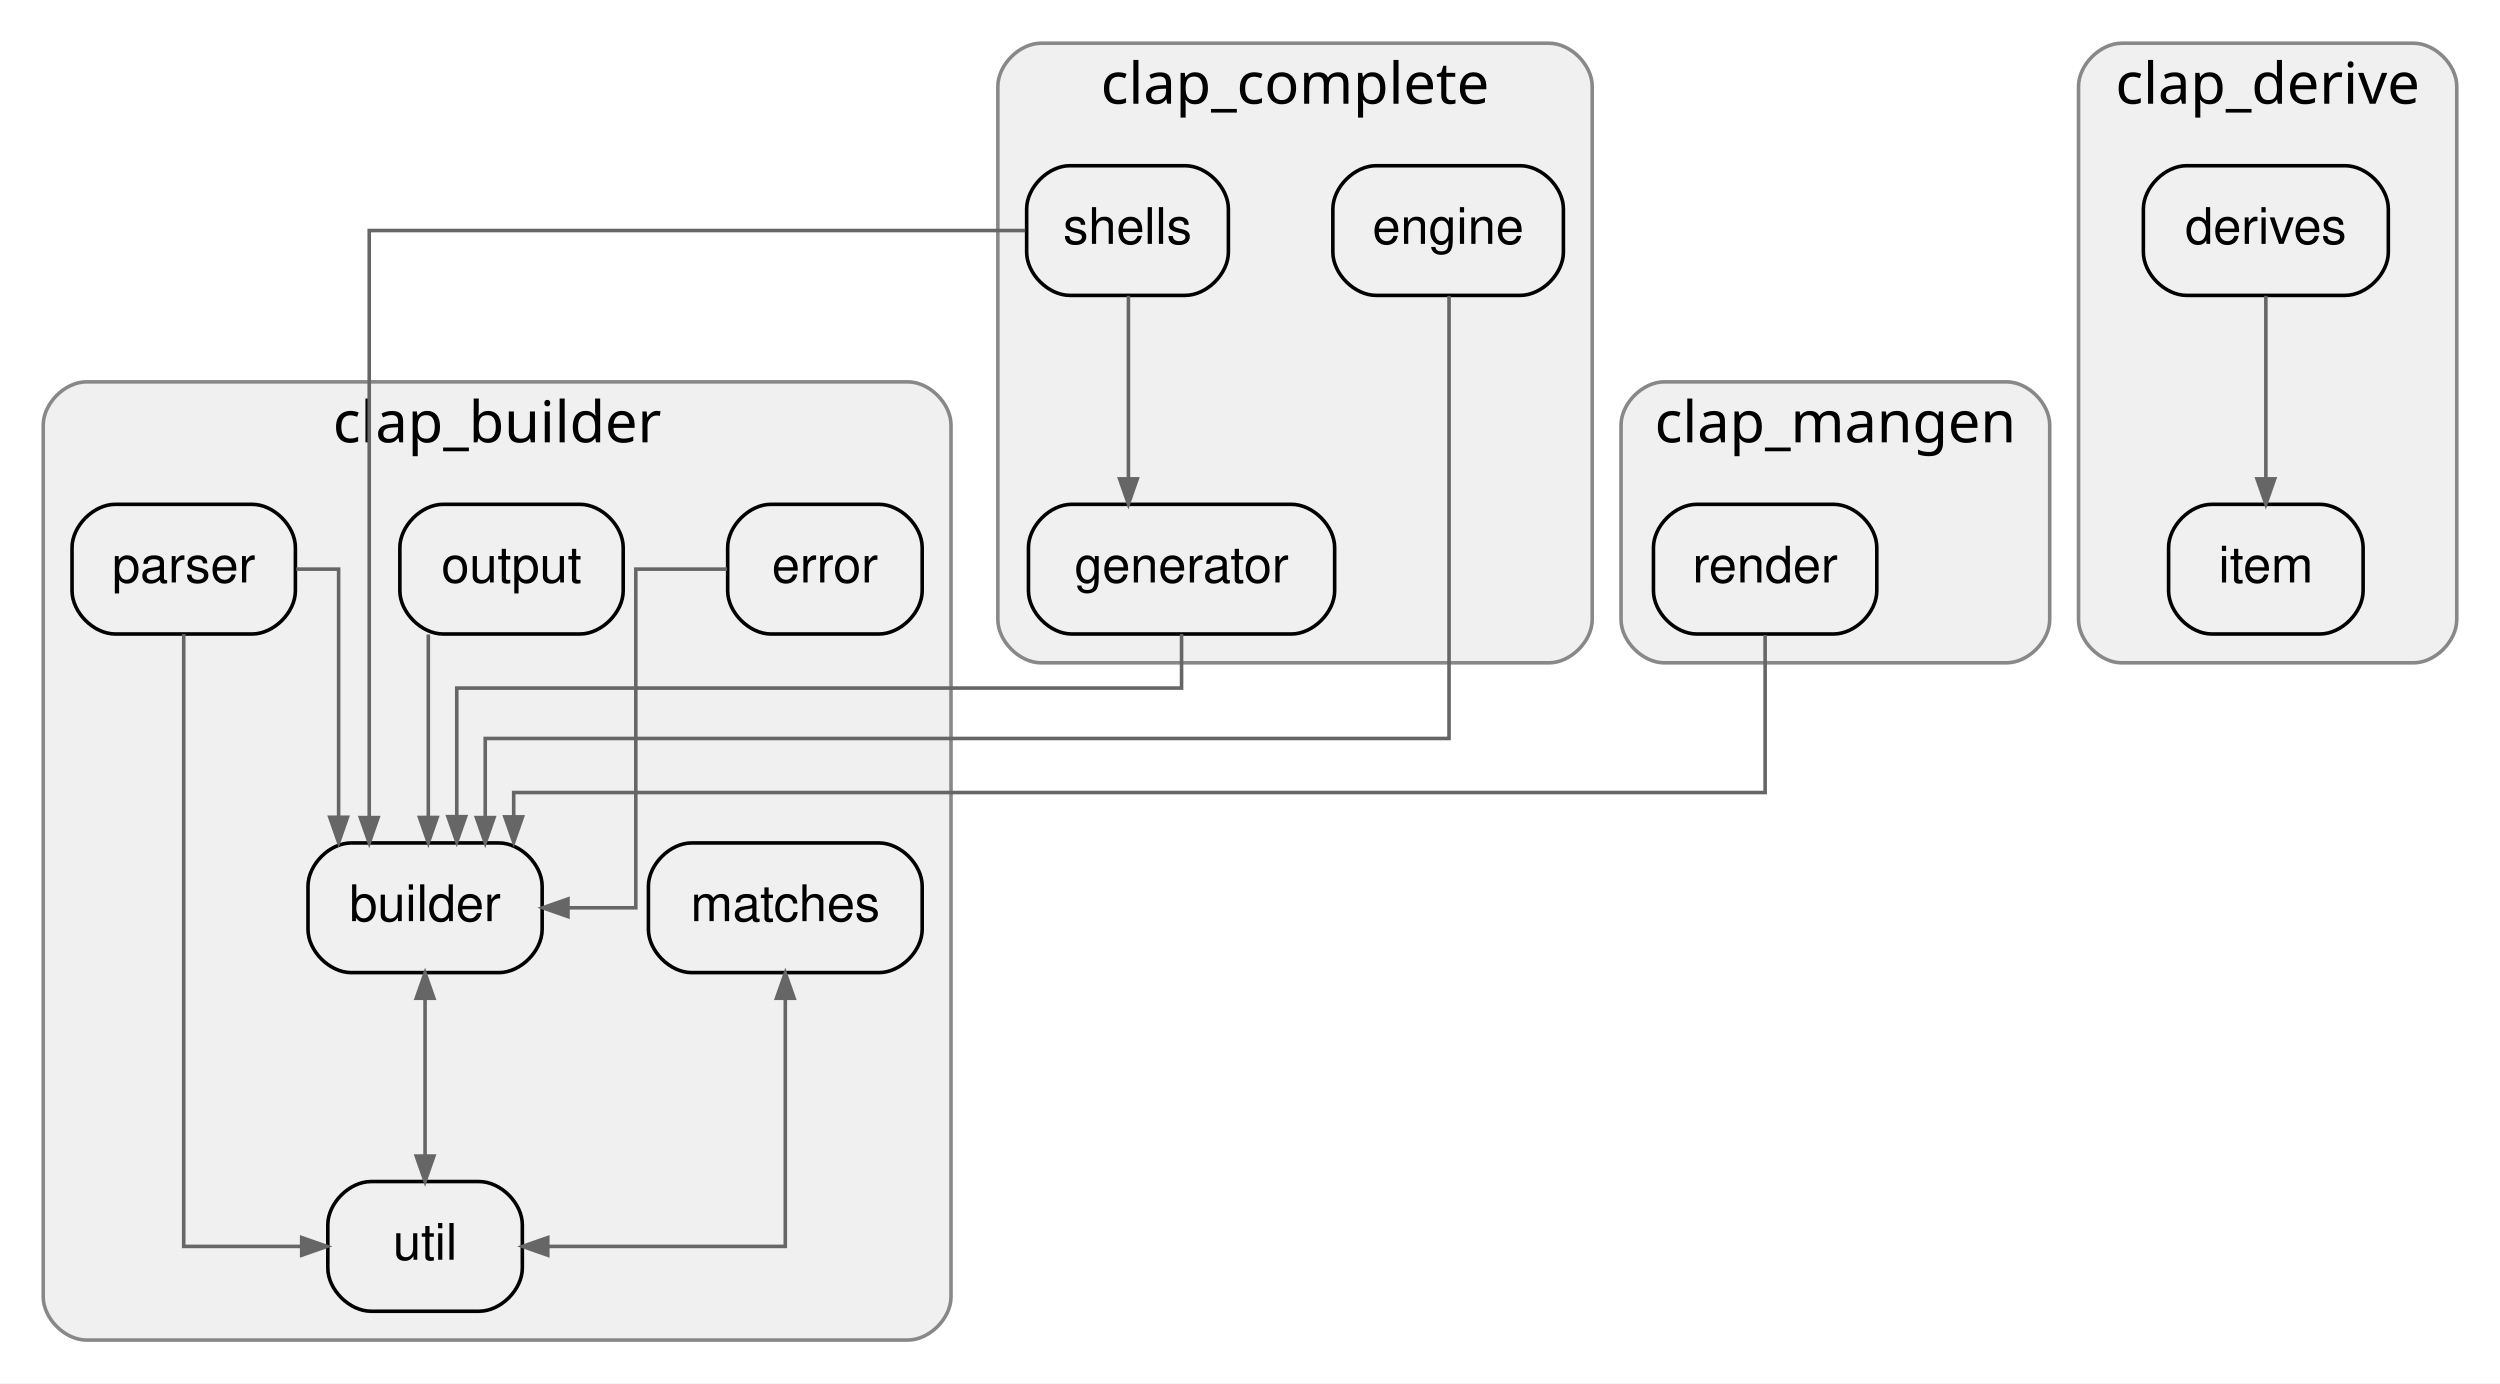
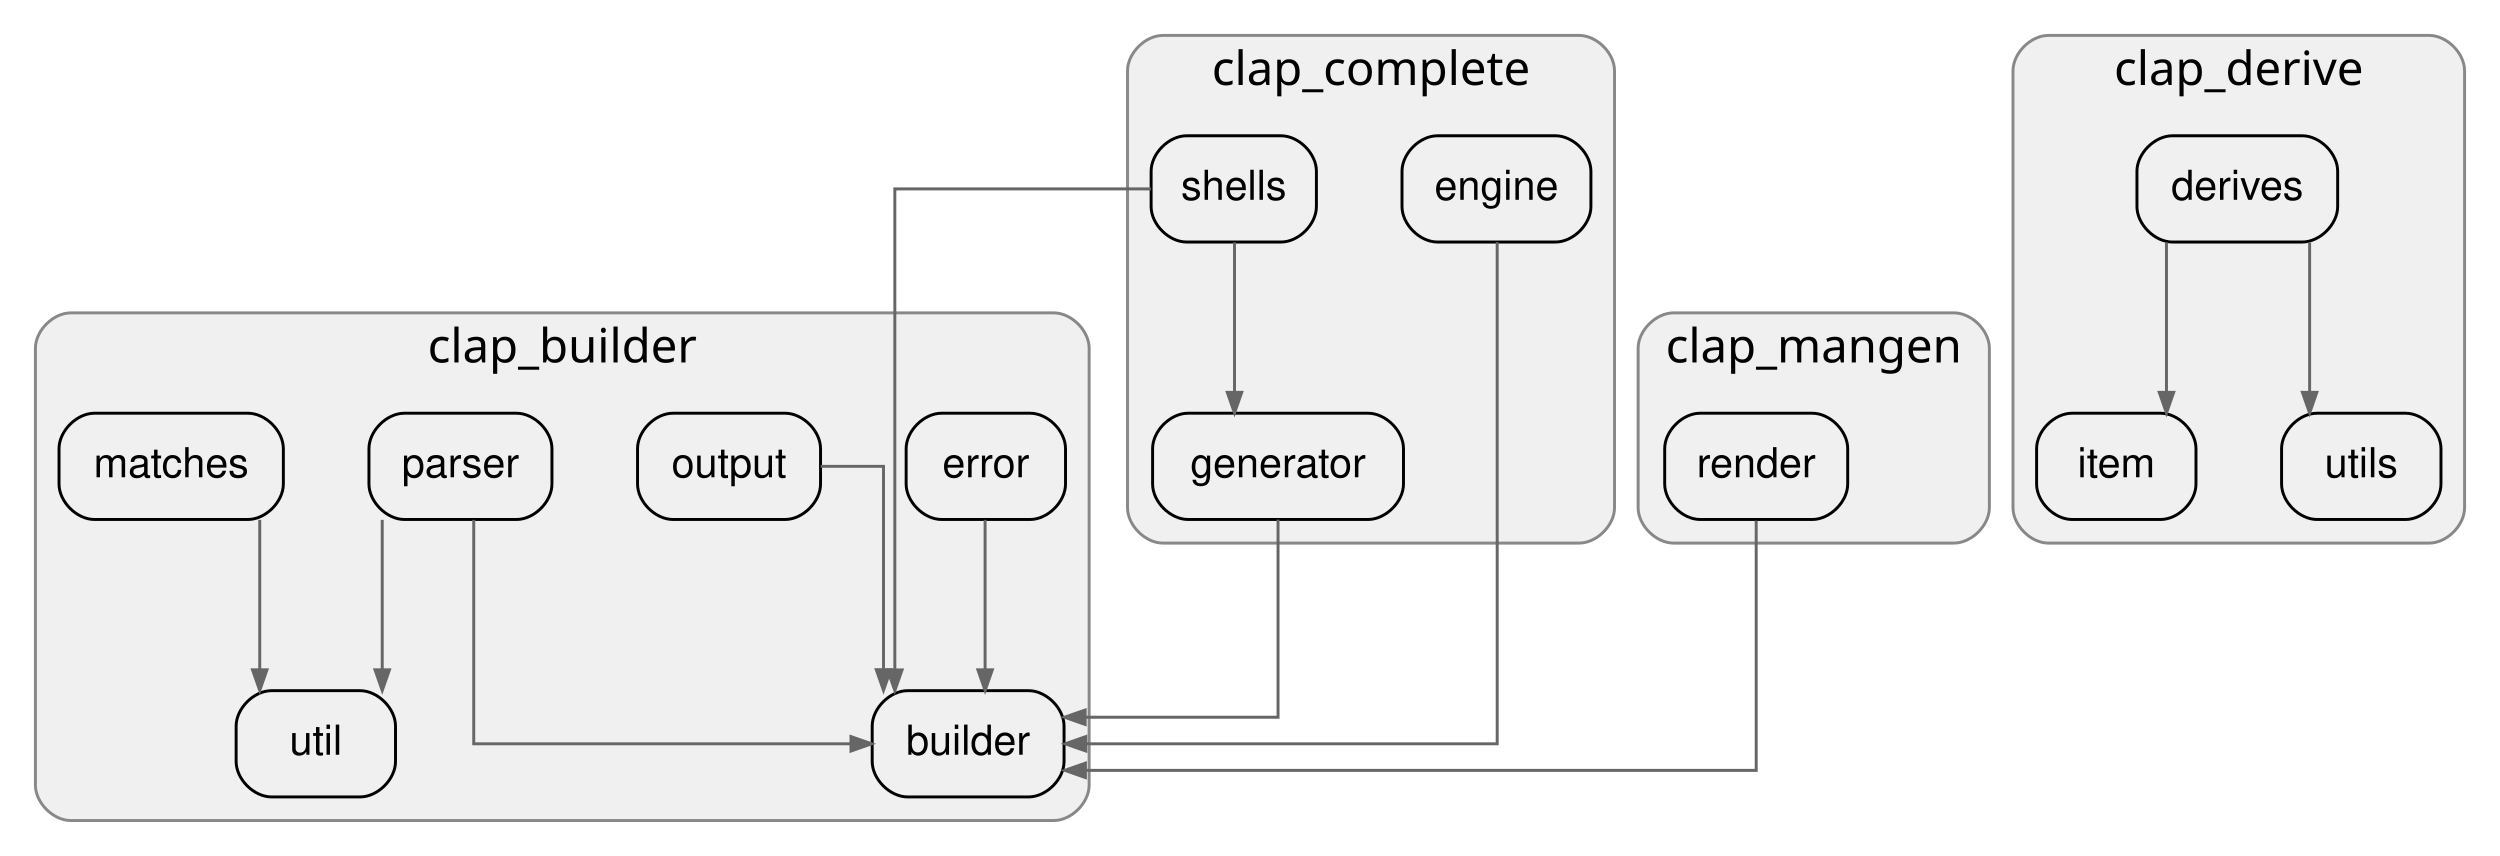
- <svg xmlns="http://www.w3.org/2000/svg" width="694pt" height="384pt" viewBox="0.00 0.00 694.00 384.00">
-   <g id="graph0" class="graph" transform="scale(1 1) rotate(0) translate(4 380)">
-     <polygon fill="white" stroke="transparent" points="-4,4 -4,-380 690,-380 690,4 -4,4" />
+ <svg xmlns="http://www.w3.org/2000/svg" width="847pt" height="290pt" viewBox="0.00 0.00 847.00 290.00">
+   <g id="graph0" class="graph" transform="scale(1 1) rotate(0) translate(4 286)">
+     <polygon fill="white" stroke="transparent" points="-4,4 -4,-286 843,-286 843,4 -4,4" />
    <g id="clust1" class="cluster">
-       <path fill="#f0f0f0" stroke="#888888" d="M20,-8C20,-8 248,-8 248,-8 254,-8 260,-14 260,-20 260,-20 260,-262 260,-262 260,-268 254,-274 248,-274 248,-274 20,-274 20,-274 14,-274 8,-268 8,-262 8,-262 8,-20 8,-20 8,-14 14,-8 20,-8" />
-       <text text-anchor="middle" x="134" y="-257.2" font-family="Helvetica Bold" font-size="16.00">clap_builder</text>
+       <path fill="#f0f0f0" stroke="#888888" d="M20,-8C20,-8 353,-8 353,-8 359,-8 365,-14 365,-20 365,-20 365,-168 365,-168 365,-174 359,-180 353,-180 353,-180 20,-180 20,-180 14,-180 8,-174 8,-168 8,-168 8,-20 8,-20 8,-14 14,-8 20,-8" />
+       <text text-anchor="middle" x="186.5" y="-163.2" font-family="Helvetica Bold" font-size="16.00">clap_builder</text>
    </g>
    <g id="clust2" class="cluster">
-       <path fill="#f0f0f0" stroke="#888888" d="M285,-196C285,-196 426,-196 426,-196 432,-196 438,-202 438,-208 438,-208 438,-356 438,-356 438,-362 432,-368 426,-368 426,-368 285,-368 285,-368 279,-368 273,-362 273,-356 273,-356 273,-208 273,-208 273,-202 279,-196 285,-196" />
-       <text text-anchor="middle" x="355.5" y="-351.2" font-family="Helvetica Bold" font-size="16.00">clap_complete</text>
+       <path fill="#f0f0f0" stroke="#888888" d="M390,-102C390,-102 531,-102 531,-102 537,-102 543,-108 543,-114 543,-114 543,-262 543,-262 543,-268 537,-274 531,-274 531,-274 390,-274 390,-274 384,-274 378,-268 378,-262 378,-262 378,-114 378,-114 378,-108 384,-102 390,-102" />
+       <text text-anchor="middle" x="460.5" y="-257.2" font-family="Helvetica Bold" font-size="16.00">clap_complete</text>
    </g>
    <g id="clust3" class="cluster">
-       <path fill="#f0f0f0" stroke="#888888" d="M585,-196C585,-196 666,-196 666,-196 672,-196 678,-202 678,-208 678,-208 678,-356 678,-356 678,-362 672,-368 666,-368 666,-368 585,-368 585,-368 579,-368 573,-362 573,-356 573,-356 573,-208 573,-208 573,-202 579,-196 585,-196" />
-       <text text-anchor="middle" x="625.5" y="-351.2" font-family="Helvetica Bold" font-size="16.00">clap_derive</text>
+       <path fill="#f0f0f0" stroke="#888888" d="M690,-102C690,-102 819,-102 819,-102 825,-102 831,-108 831,-114 831,-114 831,-262 831,-262 831,-268 825,-274 819,-274 819,-274 690,-274 690,-274 684,-274 678,-268 678,-262 678,-262 678,-114 678,-114 678,-108 684,-102 690,-102" />
+       <text text-anchor="middle" x="754.5" y="-257.2" font-family="Helvetica Bold" font-size="16.00">clap_derive</text>
    </g>
    <g id="clust4" class="cluster">
-       <path fill="#f0f0f0" stroke="#888888" d="M458,-196C458,-196 553,-196 553,-196 559,-196 565,-202 565,-208 565,-208 565,-262 565,-262 565,-268 559,-274 553,-274 553,-274 458,-274 458,-274 452,-274 446,-268 446,-262 446,-262 446,-208 446,-208 446,-202 452,-196 458,-196" />
-       <text text-anchor="middle" x="505.5" y="-257.2" font-family="Helvetica Bold" font-size="16.00">clap_mangen</text>
+       <path fill="#f0f0f0" stroke="#888888" d="M563,-102C563,-102 658,-102 658,-102 664,-102 670,-108 670,-114 670,-114 670,-168 670,-168 670,-174 664,-180 658,-180 658,-180 563,-180 563,-180 557,-180 551,-174 551,-168 551,-168 551,-114 551,-114 551,-108 557,-102 563,-102" />
+       <text text-anchor="middle" x="610.5" y="-163.2" font-family="Helvetica Bold" font-size="16.00">clap_mangen</text>
    </g>
    <g id="node1" class="node">
-       <path fill="#f0f0f0" stroke="black" d="M134.5,-146C134.5,-146 93.5,-146 93.5,-146 87.5,-146 81.5,-140 81.5,-134 81.5,-134 81.5,-122 81.5,-122 81.5,-116 87.5,-110 93.5,-110 93.5,-110 134.5,-110 134.5,-110 140.5,-110 146.5,-116 146.5,-122 146.5,-122 146.5,-134 146.5,-134 146.5,-140 140.5,-146 134.5,-146" />
-       <text text-anchor="middle" x="114" y="-124.3" font-family="Helvetica,sans-Serif" font-size="14.00">builder</text>
+       <path fill="#f0f0f0" stroke="black" d="M344.5,-52C344.5,-52 303.5,-52 303.5,-52 297.5,-52 291.5,-46 291.5,-40 291.5,-40 291.5,-28 291.5,-28 291.5,-22 297.5,-16 303.5,-16 303.5,-16 344.5,-16 344.5,-16 350.5,-16 356.5,-22 356.5,-28 356.5,-28 356.5,-40 356.5,-40 356.5,-46 350.5,-52 344.5,-52" />
+       <text text-anchor="middle" x="324" y="-30.3" font-family="Helvetica,sans-Serif" font-size="14.00">builder</text>
+     </g>
+     <g id="node2" class="node">
+       <path fill="#f0f0f0" stroke="black" d="M345,-146C345,-146 315,-146 315,-146 309,-146 303,-140 303,-134 303,-134 303,-122 303,-122 303,-116 309,-110 315,-110 315,-110 345,-110 345,-110 351,-110 357,-116 357,-122 357,-122 357,-134 357,-134 357,-140 351,-146 345,-146" />
+       <text text-anchor="middle" x="330" y="-124.3" font-family="Helvetica,sans-Serif" font-size="14.00">error</text>
+     </g>
+     <g id="edge1" class="edge">
+       <path fill="none" stroke="#666666" d="M329.75,-109.88C329.75,-109.88 329.75,-59.07 329.75,-59.07" />
+       <polygon fill="#666666" stroke="#666666" points="332.2,-59.07 329.75,-52.07 327.3,-59.07 332.2,-59.07" />
+     </g>
+     <g id="node3" class="node">
+       <path fill="#f0f0f0" stroke="black" d="M80,-146C80,-146 28,-146 28,-146 22,-146 16,-140 16,-134 16,-134 16,-122 16,-122 16,-116 22,-110 28,-110 28,-110 80,-110 80,-110 86,-110 92,-116 92,-122 92,-122 92,-134 92,-134 92,-140 86,-146 80,-146" />
+       <text text-anchor="middle" x="54" y="-124.3" font-family="Helvetica,sans-Serif" font-size="14.00">matches</text>
    </g>
    <g id="node6" class="node">
-       <path fill="#f0f0f0" stroke="black" d="M129,-52C129,-52 99,-52 99,-52 93,-52 87,-46 87,-40 87,-40 87,-28 87,-28 87,-22 93,-16 99,-16 99,-16 129,-16 129,-16 135,-16 141,-22 141,-28 141,-28 141,-40 141,-40 141,-46 135,-52 129,-52" />
-       <text text-anchor="middle" x="114" y="-30.3" font-family="Helvetica,sans-Serif" font-size="14.00">util</text>
-     </g>
-     <g id="edge1" class="edge">
-       <path fill="none" stroke="#666666" d="M114,-102.88C114,-102.88 114,-59.07 114,-59.07" />
-       <polygon fill="#666666" stroke="#666666" points="116.45,-59.07 114,-52.07 111.55,-59.07 116.45,-59.07" />
-       <polygon fill="#666666" stroke="#666666" points="111.55,-102.88 114,-109.88 116.45,-102.88 111.55,-102.88" />
-     </g>
-     <g id="node2" class="node">
-       <path fill="#f0f0f0" stroke="black" d="M240,-240C240,-240 210,-240 210,-240 204,-240 198,-234 198,-228 198,-228 198,-216 198,-216 198,-210 204,-204 210,-204 210,-204 240,-204 240,-204 246,-204 252,-210 252,-216 252,-216 252,-228 252,-228 252,-234 246,-240 240,-240" />
-       <text text-anchor="middle" x="225" y="-218.3" font-family="Helvetica,sans-Serif" font-size="14.00">error</text>
+       <path fill="#f0f0f0" stroke="black" d="M118,-52C118,-52 88,-52 88,-52 82,-52 76,-46 76,-40 76,-40 76,-28 76,-28 76,-22 82,-16 88,-16 88,-16 118,-16 118,-16 124,-16 130,-22 130,-28 130,-28 130,-40 130,-40 130,-46 124,-52 118,-52" />
+       <text text-anchor="middle" x="103" y="-30.3" font-family="Helvetica,sans-Serif" font-size="14.00">util</text>
    </g>
    <g id="edge2" class="edge">
-       <path fill="none" stroke="#666666" d="M197.83,-222C185.02,-222 172.5,-222 172.5,-222 172.5,-222 172.5,-128 172.5,-128 172.5,-128 153.67,-128 153.67,-128" />
-       <polygon fill="#666666" stroke="#666666" points="153.67,-125.55 146.67,-128 153.67,-130.45 153.67,-125.55" />
+       <path fill="none" stroke="#666666" d="M84,-109.88C84,-109.88 84,-59.07 84,-59.07" />
+       <polygon fill="#666666" stroke="#666666" points="86.45,-59.07 84,-52.07 81.55,-59.07 86.45,-59.07" />
    </g>
-     <g id="node3" class="node">
-       <path fill="#f0f0f0" stroke="black" d="M240,-146C240,-146 188,-146 188,-146 182,-146 176,-140 176,-134 176,-134 176,-122 176,-122 176,-116 182,-110 188,-110 188,-110 240,-110 240,-110 246,-110 252,-116 252,-122 252,-122 252,-134 252,-134 252,-140 246,-146 240,-146" />
-       <text text-anchor="middle" x="214" y="-124.3" font-family="Helvetica,sans-Serif" font-size="14.00">matches</text>
+     <g id="node4" class="node">
+       <path fill="#f0f0f0" stroke="black" d="M262,-146C262,-146 224,-146 224,-146 218,-146 212,-140 212,-134 212,-134 212,-122 212,-122 212,-116 218,-110 224,-110 224,-110 262,-110 262,-110 268,-110 274,-116 274,-122 274,-122 274,-134 274,-134 274,-140 268,-146 262,-146" />
+       <text text-anchor="middle" x="243" y="-124.3" font-family="Helvetica,sans-Serif" font-size="14.00">output</text>
    </g>
    <g id="edge3" class="edge">
-       <path fill="none" stroke="#666666" d="M214,-102.88C214,-102.88 214,-34 214,-34 214,-34 148.06,-34 148.06,-34" />
-       <polygon fill="#666666" stroke="#666666" points="211.55,-102.88 214,-109.88 216.45,-102.88 211.55,-102.88" />
-       <polygon fill="#666666" stroke="#666666" points="148.06,-31.55 141.06,-34 148.06,-36.45 148.06,-31.55" />
+       <path fill="none" stroke="#666666" d="M274.05,-128C285.32,-128 295.33,-128 295.33,-128 295.33,-128 295.33,-59.12 295.33,-59.12" />
+       <polygon fill="#666666" stroke="#666666" points="297.78,-59.12 295.33,-52.12 292.88,-59.12 297.78,-59.12" />
    </g>
-     <g id="node4" class="node">
-       <path fill="#f0f0f0" stroke="black" d="M157,-240C157,-240 119,-240 119,-240 113,-240 107,-234 107,-228 107,-228 107,-216 107,-216 107,-210 113,-204 119,-204 119,-204 157,-204 157,-204 163,-204 169,-210 169,-216 169,-216 169,-228 169,-228 169,-234 163,-240 157,-240" />
-       <text text-anchor="middle" x="138" y="-218.3" font-family="Helvetica,sans-Serif" font-size="14.00">output</text>
+     <g id="node5" class="node">
+       <path fill="#f0f0f0" stroke="black" d="M171,-146C171,-146 133,-146 133,-146 127,-146 121,-140 121,-134 121,-134 121,-122 121,-122 121,-116 127,-110 133,-110 133,-110 171,-110 171,-110 177,-110 183,-116 183,-122 183,-122 183,-134 183,-134 183,-140 177,-146 171,-146" />
+       <text text-anchor="middle" x="152" y="-124.3" font-family="Helvetica,sans-Serif" font-size="14.00">parser</text>
    </g>
    <g id="edge4" class="edge">
-       <path fill="none" stroke="#666666" d="M114.9,-203.88C114.9,-203.88 114.9,-153.07 114.9,-153.07" />
-       <polygon fill="#666666" stroke="#666666" points="117.35,-153.07 114.9,-146.07 112.45,-153.07 117.35,-153.07" />
-     </g>
-     <g id="node5" class="node">
-       <path fill="#f0f0f0" stroke="black" d="M66,-240C66,-240 28,-240 28,-240 22,-240 16,-234 16,-228 16,-228 16,-216 16,-216 16,-210 22,-204 28,-204 28,-204 66,-204 66,-204 72,-204 78,-210 78,-216 78,-216 78,-228 78,-228 78,-234 72,-240 66,-240" />
-       <text text-anchor="middle" x="47" y="-218.3" font-family="Helvetica,sans-Serif" font-size="14.00">parser</text>
+       <path fill="none" stroke="#666666" d="M156.5,-109.88C156.5,-82.56 156.5,-34 156.5,-34 156.5,-34 284.31,-34 284.31,-34" />
+       <polygon fill="#666666" stroke="#666666" points="284.31,-36.45 291.31,-34 284.31,-31.55 284.31,-36.45" />
    </g>
    <g id="edge5" class="edge">
-       <path fill="none" stroke="#666666" d="M78.25,-222C84.92,-222 90,-222 90,-222 90,-222 90,-153.12 90,-153.12" />
-       <polygon fill="#666666" stroke="#666666" points="92.45,-153.12 90,-146.12 87.55,-153.12 92.45,-153.12" />
+       <path fill="none" stroke="#666666" d="M125.5,-109.88C125.5,-109.88 125.5,-59.07 125.5,-59.07" />
+       <polygon fill="#666666" stroke="#666666" points="127.95,-59.07 125.5,-52.07 123.05,-59.07 127.95,-59.07" />
+     </g>
+     <g id="node7" class="node">
+       <path fill="#f0f0f0" stroke="black" d="M523,-240C523,-240 483,-240 483,-240 477,-240 471,-234 471,-228 471,-228 471,-216 471,-216 471,-210 477,-204 483,-204 483,-204 523,-204 523,-204 529,-204 535,-210 535,-216 535,-216 535,-228 535,-228 535,-234 529,-240 523,-240" />
+       <text text-anchor="middle" x="503" y="-218.3" font-family="Helvetica,sans-Serif" font-size="14.00">engine</text>
    </g>
    <g id="edge6" class="edge">
-       <path fill="none" stroke="#666666" d="M47,-203.97C47,-156.92 47,-34 47,-34 47,-34 79.75,-34 79.75,-34" />
-       <polygon fill="#666666" stroke="#666666" points="79.75,-36.45 86.75,-34 79.75,-31.55 79.75,-36.45" />
+       <path fill="none" stroke="#666666" d="M503.25,-203.97C503.25,-156.92 503.25,-34 503.25,-34 503.25,-34 363.88,-34 363.88,-34" />
+       <polygon fill="#666666" stroke="#666666" points="363.88,-31.55 356.88,-34 363.88,-36.45 363.88,-31.55" />
    </g>
-     <g id="node7" class="node">
-       <path fill="#f0f0f0" stroke="black" d="M418,-334C418,-334 378,-334 378,-334 372,-334 366,-328 366,-322 366,-322 366,-310 366,-310 366,-304 372,-298 378,-298 378,-298 418,-298 418,-298 424,-298 430,-304 430,-310 430,-310 430,-322 430,-322 430,-328 424,-334 418,-334" />
-       <text text-anchor="middle" x="398" y="-312.3" font-family="Helvetica,sans-Serif" font-size="14.00">engine</text>
+     <g id="node8" class="node">
+       <path fill="#f0f0f0" stroke="black" d="M459.5,-146C459.5,-146 398.5,-146 398.5,-146 392.5,-146 386.5,-140 386.5,-134 386.5,-134 386.5,-122 386.5,-122 386.5,-116 392.5,-110 398.5,-110 398.5,-110 459.5,-110 459.5,-110 465.5,-110 471.5,-116 471.5,-122 471.5,-122 471.5,-134 471.5,-134 471.5,-140 465.5,-146 459.5,-146" />
+       <text text-anchor="middle" x="429" y="-124.3" font-family="Helvetica,sans-Serif" font-size="14.00">generator</text>
    </g>
    <g id="edge7" class="edge">
-       <path fill="none" stroke="#666666" d="M398.25,-297.86C398.25,-259.77 398.25,-175 398.25,-175 398.25,-175 130.7,-175 130.7,-175 130.7,-175 130.7,-153.04 130.7,-153.04" />
-       <polygon fill="#666666" stroke="#666666" points="133.15,-153.04 130.7,-146.04 128.25,-153.04 133.15,-153.04" />
+       <path fill="none" stroke="#666666" d="M429,-109.97C429,-85.02 429,-43 429,-43 429,-43 363.65,-43 363.65,-43" />
+       <polygon fill="#666666" stroke="#666666" points="363.65,-40.55 356.65,-43 363.65,-45.45 363.65,-40.55" />
    </g>
-     <g id="node8" class="node">
-       <path fill="#f0f0f0" stroke="black" d="M354.5,-240C354.5,-240 293.5,-240 293.5,-240 287.5,-240 281.5,-234 281.5,-228 281.5,-228 281.5,-216 281.5,-216 281.5,-210 287.5,-204 293.5,-204 293.5,-204 354.5,-204 354.5,-204 360.5,-204 366.5,-210 366.5,-216 366.5,-216 366.5,-228 366.5,-228 366.5,-234 360.5,-240 354.5,-240" />
-       <text text-anchor="middle" x="324" y="-218.3" font-family="Helvetica,sans-Serif" font-size="14.00">generator</text>
+     <g id="node9" class="node">
+       <path fill="#f0f0f0" stroke="black" d="M430,-240C430,-240 398,-240 398,-240 392,-240 386,-234 386,-228 386,-228 386,-216 386,-216 386,-210 392,-204 398,-204 398,-204 430,-204 430,-204 436,-204 442,-210 442,-216 442,-216 442,-228 442,-228 442,-234 436,-240 430,-240" />
+       <text text-anchor="middle" x="414" y="-218.3" font-family="Helvetica,sans-Serif" font-size="14.00">shells</text>
    </g>
    <g id="edge8" class="edge">
-       <path fill="none" stroke="#666666" d="M324,-203.96C324,-196.25 324,-189 324,-189 324,-189 122.8,-189 122.8,-189 122.8,-189 122.8,-153.3 122.8,-153.3" />
-       <polygon fill="#666666" stroke="#666666" points="125.25,-153.3 122.8,-146.3 120.35,-153.3 125.25,-153.3" />
-     </g>
-     <g id="node9" class="node">
-       <path fill="#f0f0f0" stroke="black" d="M325,-334C325,-334 293,-334 293,-334 287,-334 281,-328 281,-322 281,-322 281,-310 281,-310 281,-304 287,-298 293,-298 293,-298 325,-298 325,-298 331,-298 337,-304 337,-310 337,-310 337,-322 337,-322 337,-328 331,-334 325,-334" />
-       <text text-anchor="middle" x="309" y="-312.3" font-family="Helvetica,sans-Serif" font-size="14.00">shells</text>
+       <path fill="none" stroke="#666666" d="M385.91,-222C351.91,-222 299.17,-222 299.17,-222 299.17,-222 299.17,-59.03 299.17,-59.03" />
+       <polygon fill="#666666" stroke="#666666" points="301.62,-59.03 299.17,-52.03 296.72,-59.03 301.62,-59.03" />
    </g>
    <g id="edge9" class="edge">
-       <path fill="none" stroke="#666666" d="M280.61,-316C223.15,-316 98.5,-316 98.5,-316 98.5,-316 98.5,-153.03 98.5,-153.03" />
-       <polygon fill="#666666" stroke="#666666" points="100.95,-153.03 98.5,-146.03 96.05,-153.03 100.95,-153.03" />
+       <path fill="none" stroke="#666666" d="M414.25,-203.88C414.25,-203.88 414.25,-153.07 414.25,-153.07" />
+       <polygon fill="#666666" stroke="#666666" points="416.7,-153.07 414.25,-146.07 411.8,-153.07 416.7,-153.07" />
+     </g>
+     <g id="node10" class="node">
+       <path fill="#f0f0f0" stroke="black" d="M776,-240C776,-240 732,-240 732,-240 726,-240 720,-234 720,-228 720,-228 720,-216 720,-216 720,-210 726,-204 732,-204 732,-204 776,-204 776,-204 782,-204 788,-210 788,-216 788,-216 788,-228 788,-228 788,-234 782,-240 776,-240" />
+       <text text-anchor="middle" x="754" y="-218.3" font-family="Helvetica,sans-Serif" font-size="14.00">derives</text>
+     </g>
+     <g id="node11" class="node">
+       <path fill="#f0f0f0" stroke="black" d="M728,-146C728,-146 698,-146 698,-146 692,-146 686,-140 686,-134 686,-134 686,-122 686,-122 686,-116 692,-110 698,-110 698,-110 728,-110 728,-110 734,-110 740,-116 740,-122 740,-122 740,-134 740,-134 740,-140 734,-146 728,-146" />
+       <text text-anchor="middle" x="713" y="-124.3" font-family="Helvetica,sans-Serif" font-size="14.00">item</text>
    </g>
    <g id="edge10" class="edge">
-       <path fill="none" stroke="#666666" d="M309.25,-297.88C309.25,-297.88 309.25,-247.07 309.25,-247.07" />
-       <polygon fill="#666666" stroke="#666666" points="311.7,-247.07 309.25,-240.07 306.8,-247.07 311.7,-247.07" />
+       <path fill="none" stroke="#666666" d="M730,-203.88C730,-203.88 730,-153.07 730,-153.07" />
+       <polygon fill="#666666" stroke="#666666" points="732.45,-153.07 730,-146.07 727.55,-153.07 732.45,-153.07" />
    </g>
-     <g id="node10" class="node">
-       <path fill="#f0f0f0" stroke="black" d="M647,-334C647,-334 603,-334 603,-334 597,-334 591,-328 591,-322 591,-322 591,-310 591,-310 591,-304 597,-298 603,-298 603,-298 647,-298 647,-298 653,-298 659,-304 659,-310 659,-310 659,-322 659,-322 659,-328 653,-334 647,-334" />
-       <text text-anchor="middle" x="625" y="-312.3" font-family="Helvetica,sans-Serif" font-size="14.00">derives</text>
-     </g>
-     <g id="node11" class="node">
-       <path fill="#f0f0f0" stroke="black" d="M640,-240C640,-240 610,-240 610,-240 604,-240 598,-234 598,-228 598,-228 598,-216 598,-216 598,-210 604,-204 610,-204 610,-204 640,-204 640,-204 646,-204 652,-210 652,-216 652,-216 652,-228 652,-228 652,-234 646,-240 640,-240" />
-       <text text-anchor="middle" x="625" y="-218.3" font-family="Helvetica,sans-Serif" font-size="14.00">item</text>
+     <g id="node12" class="node">
+       <path fill="#f0f0f0" stroke="black" d="M811,-146C811,-146 781,-146 781,-146 775,-146 769,-140 769,-134 769,-134 769,-122 769,-122 769,-116 775,-110 781,-110 781,-110 811,-110 811,-110 817,-110 823,-116 823,-122 823,-122 823,-134 823,-134 823,-140 817,-146 811,-146" />
+       <text text-anchor="middle" x="796" y="-124.3" font-family="Helvetica,sans-Serif" font-size="14.00">utils</text>
    </g>
    <g id="edge11" class="edge">
-       <path fill="none" stroke="#666666" d="M625,-297.88C625,-297.88 625,-247.07 625,-247.07" />
-       <polygon fill="#666666" stroke="#666666" points="627.45,-247.07 625,-240.07 622.55,-247.07 627.45,-247.07" />
+       <path fill="none" stroke="#666666" d="M778.5,-203.88C778.5,-203.88 778.5,-153.07 778.5,-153.07" />
+       <polygon fill="#666666" stroke="#666666" points="780.95,-153.07 778.5,-146.07 776.05,-153.07 780.95,-153.07" />
    </g>
-     <g id="node12" class="node">
-       <path fill="#f0f0f0" stroke="black" d="M505,-240C505,-240 467,-240 467,-240 461,-240 455,-234 455,-228 455,-228 455,-216 455,-216 455,-210 461,-204 467,-204 467,-204 505,-204 505,-204 511,-204 517,-210 517,-216 517,-216 517,-228 517,-228 517,-234 511,-240 505,-240" />
-       <text text-anchor="middle" x="486" y="-218.3" font-family="Helvetica,sans-Serif" font-size="14.00">render</text>
+     <g id="node13" class="node">
+       <path fill="#f0f0f0" stroke="black" d="M610,-146C610,-146 572,-146 572,-146 566,-146 560,-140 560,-134 560,-134 560,-122 560,-122 560,-116 566,-110 572,-110 572,-110 610,-110 610,-110 616,-110 622,-116 622,-122 622,-122 622,-134 622,-134 622,-140 616,-146 610,-146" />
+       <text text-anchor="middle" x="591" y="-124.3" font-family="Helvetica,sans-Serif" font-size="14.00">render</text>
    </g>
    <g id="edge12" class="edge">
-       <path fill="none" stroke="#666666" d="M486,-203.73C486,-185.44 486,-160 486,-160 486,-160 138.6,-160 138.6,-160 138.6,-160 138.6,-153.24 138.6,-153.24" />
-       <polygon fill="#666666" stroke="#666666" points="141.05,-153.24 138.6,-146.24 136.15,-153.24 141.05,-153.24" />
+       <path fill="none" stroke="#666666" d="M591,-109.59C591,-79.96 591,-25 591,-25 591,-25 363.74,-25 363.74,-25" />
+       <polygon fill="#666666" stroke="#666666" points="363.74,-22.55 356.74,-25 363.74,-27.45 363.74,-22.55" />
    </g>
  </g>
</svg>
